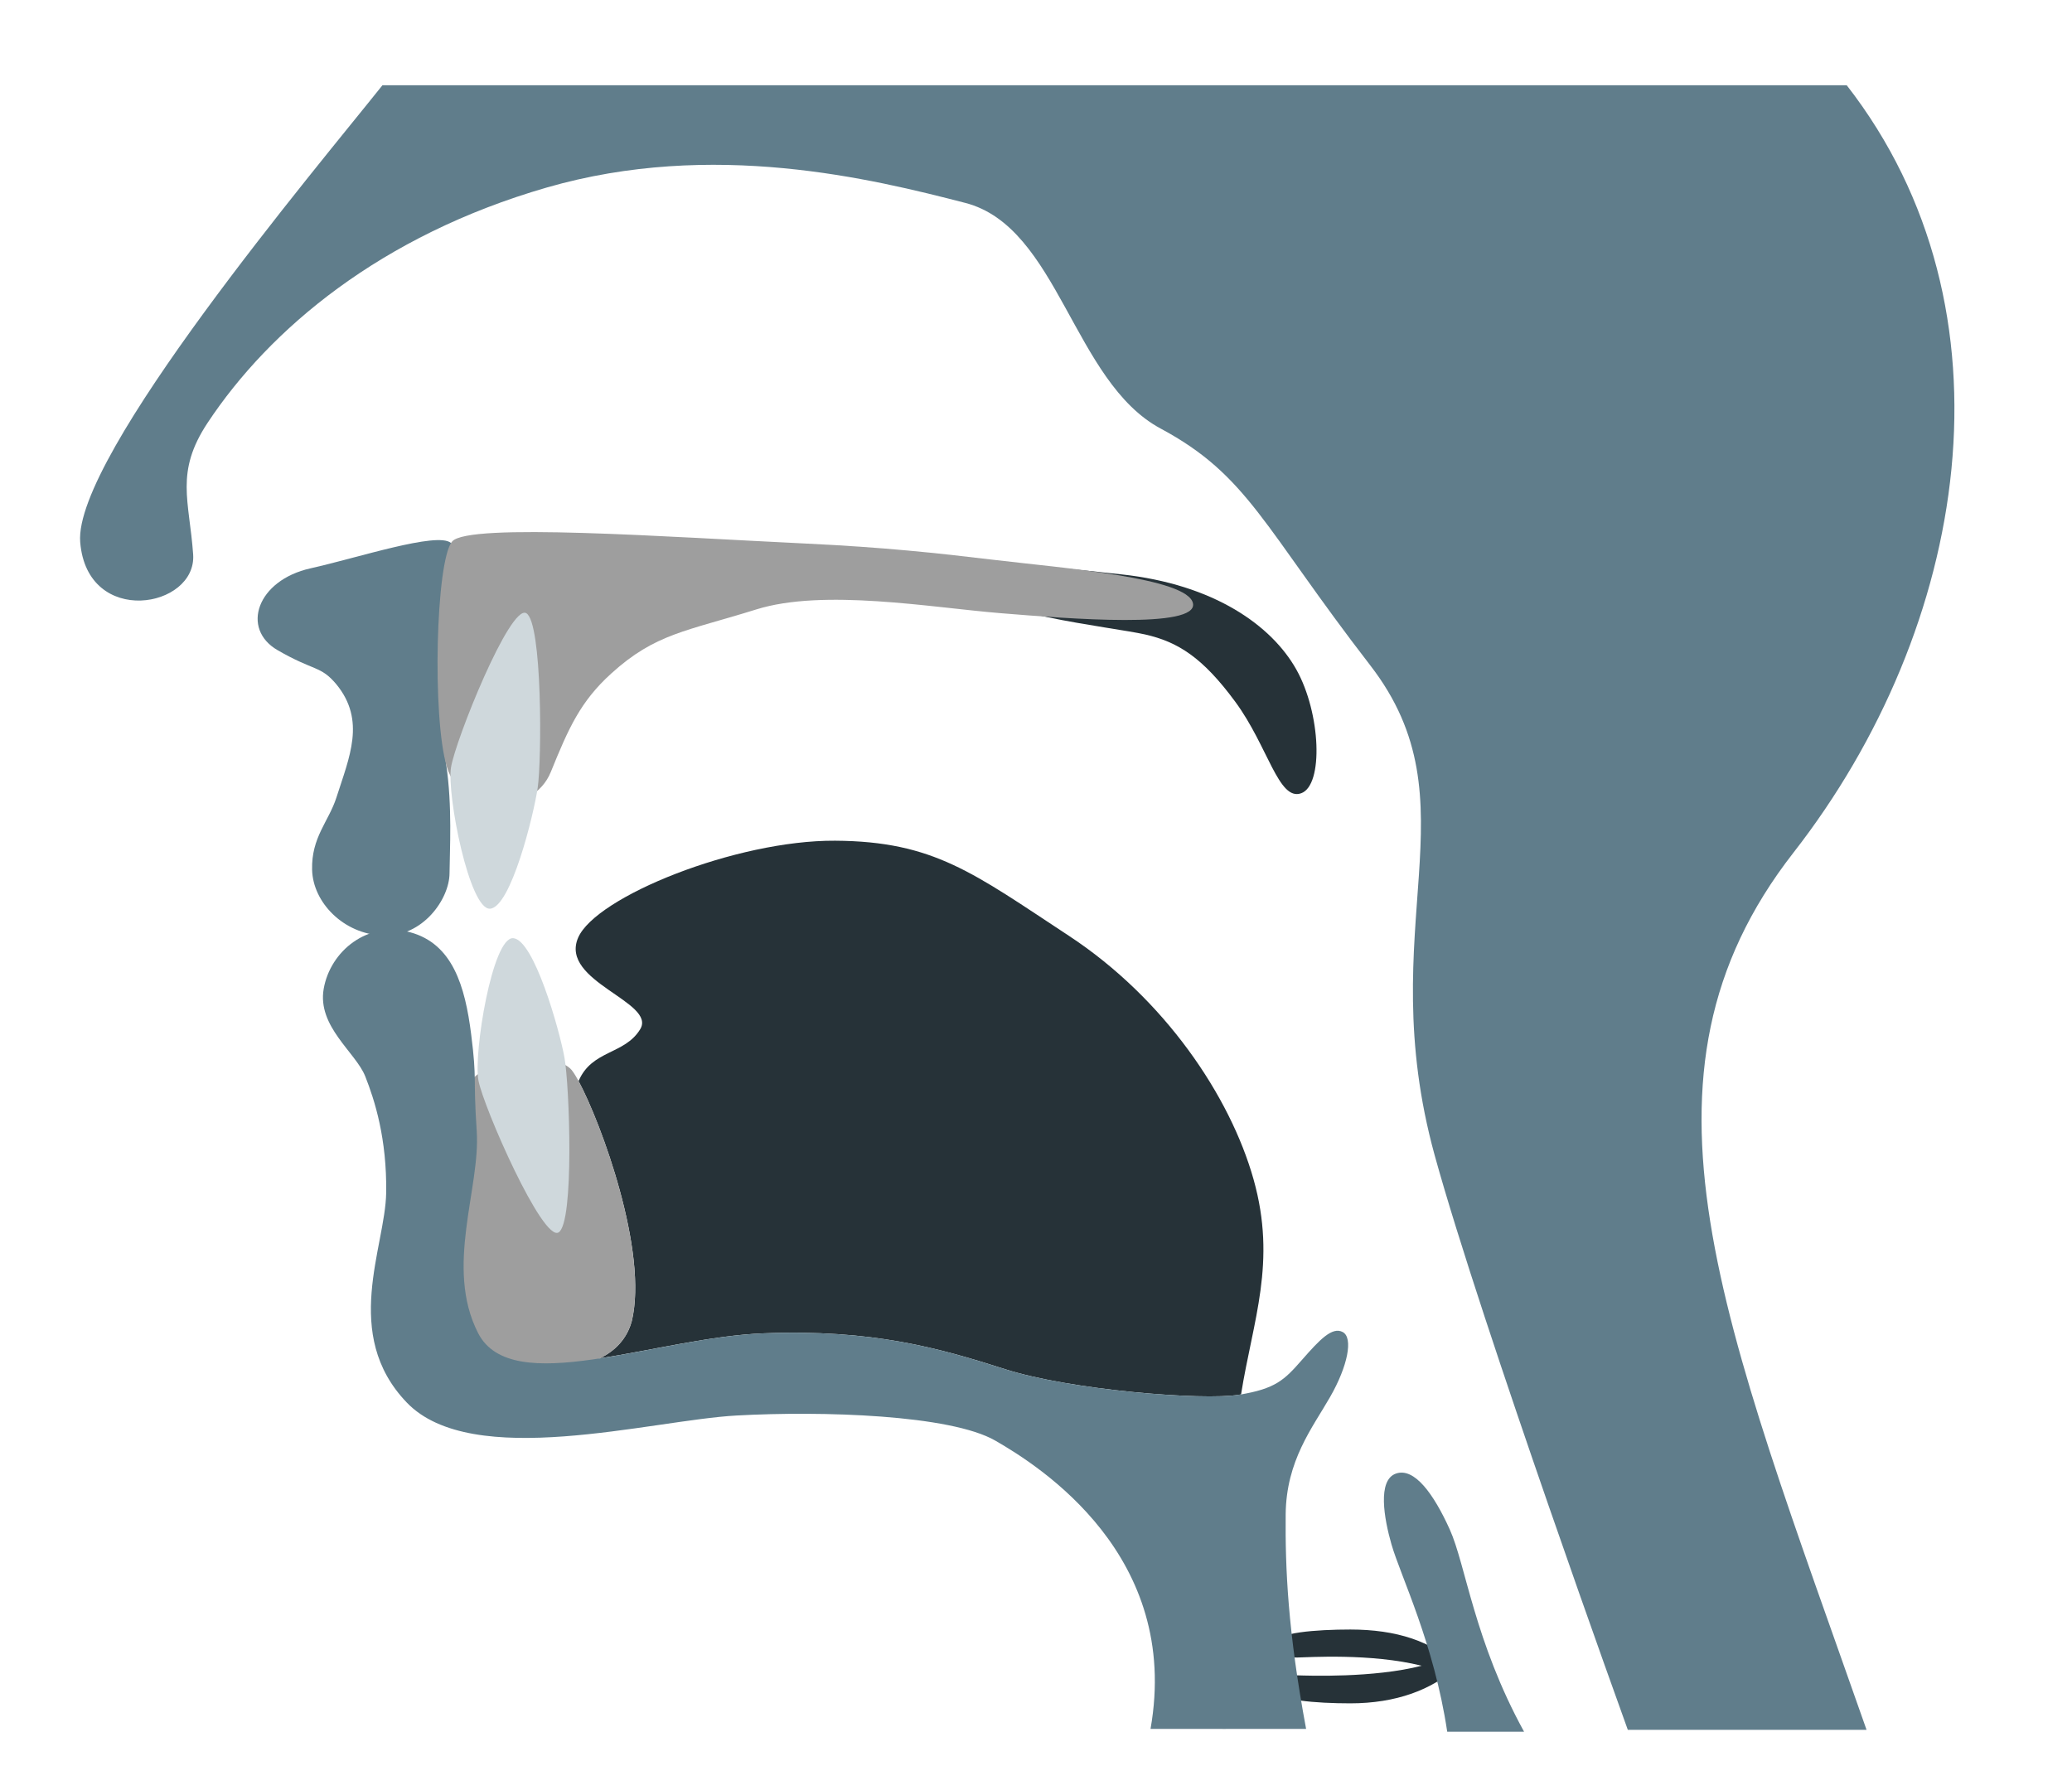
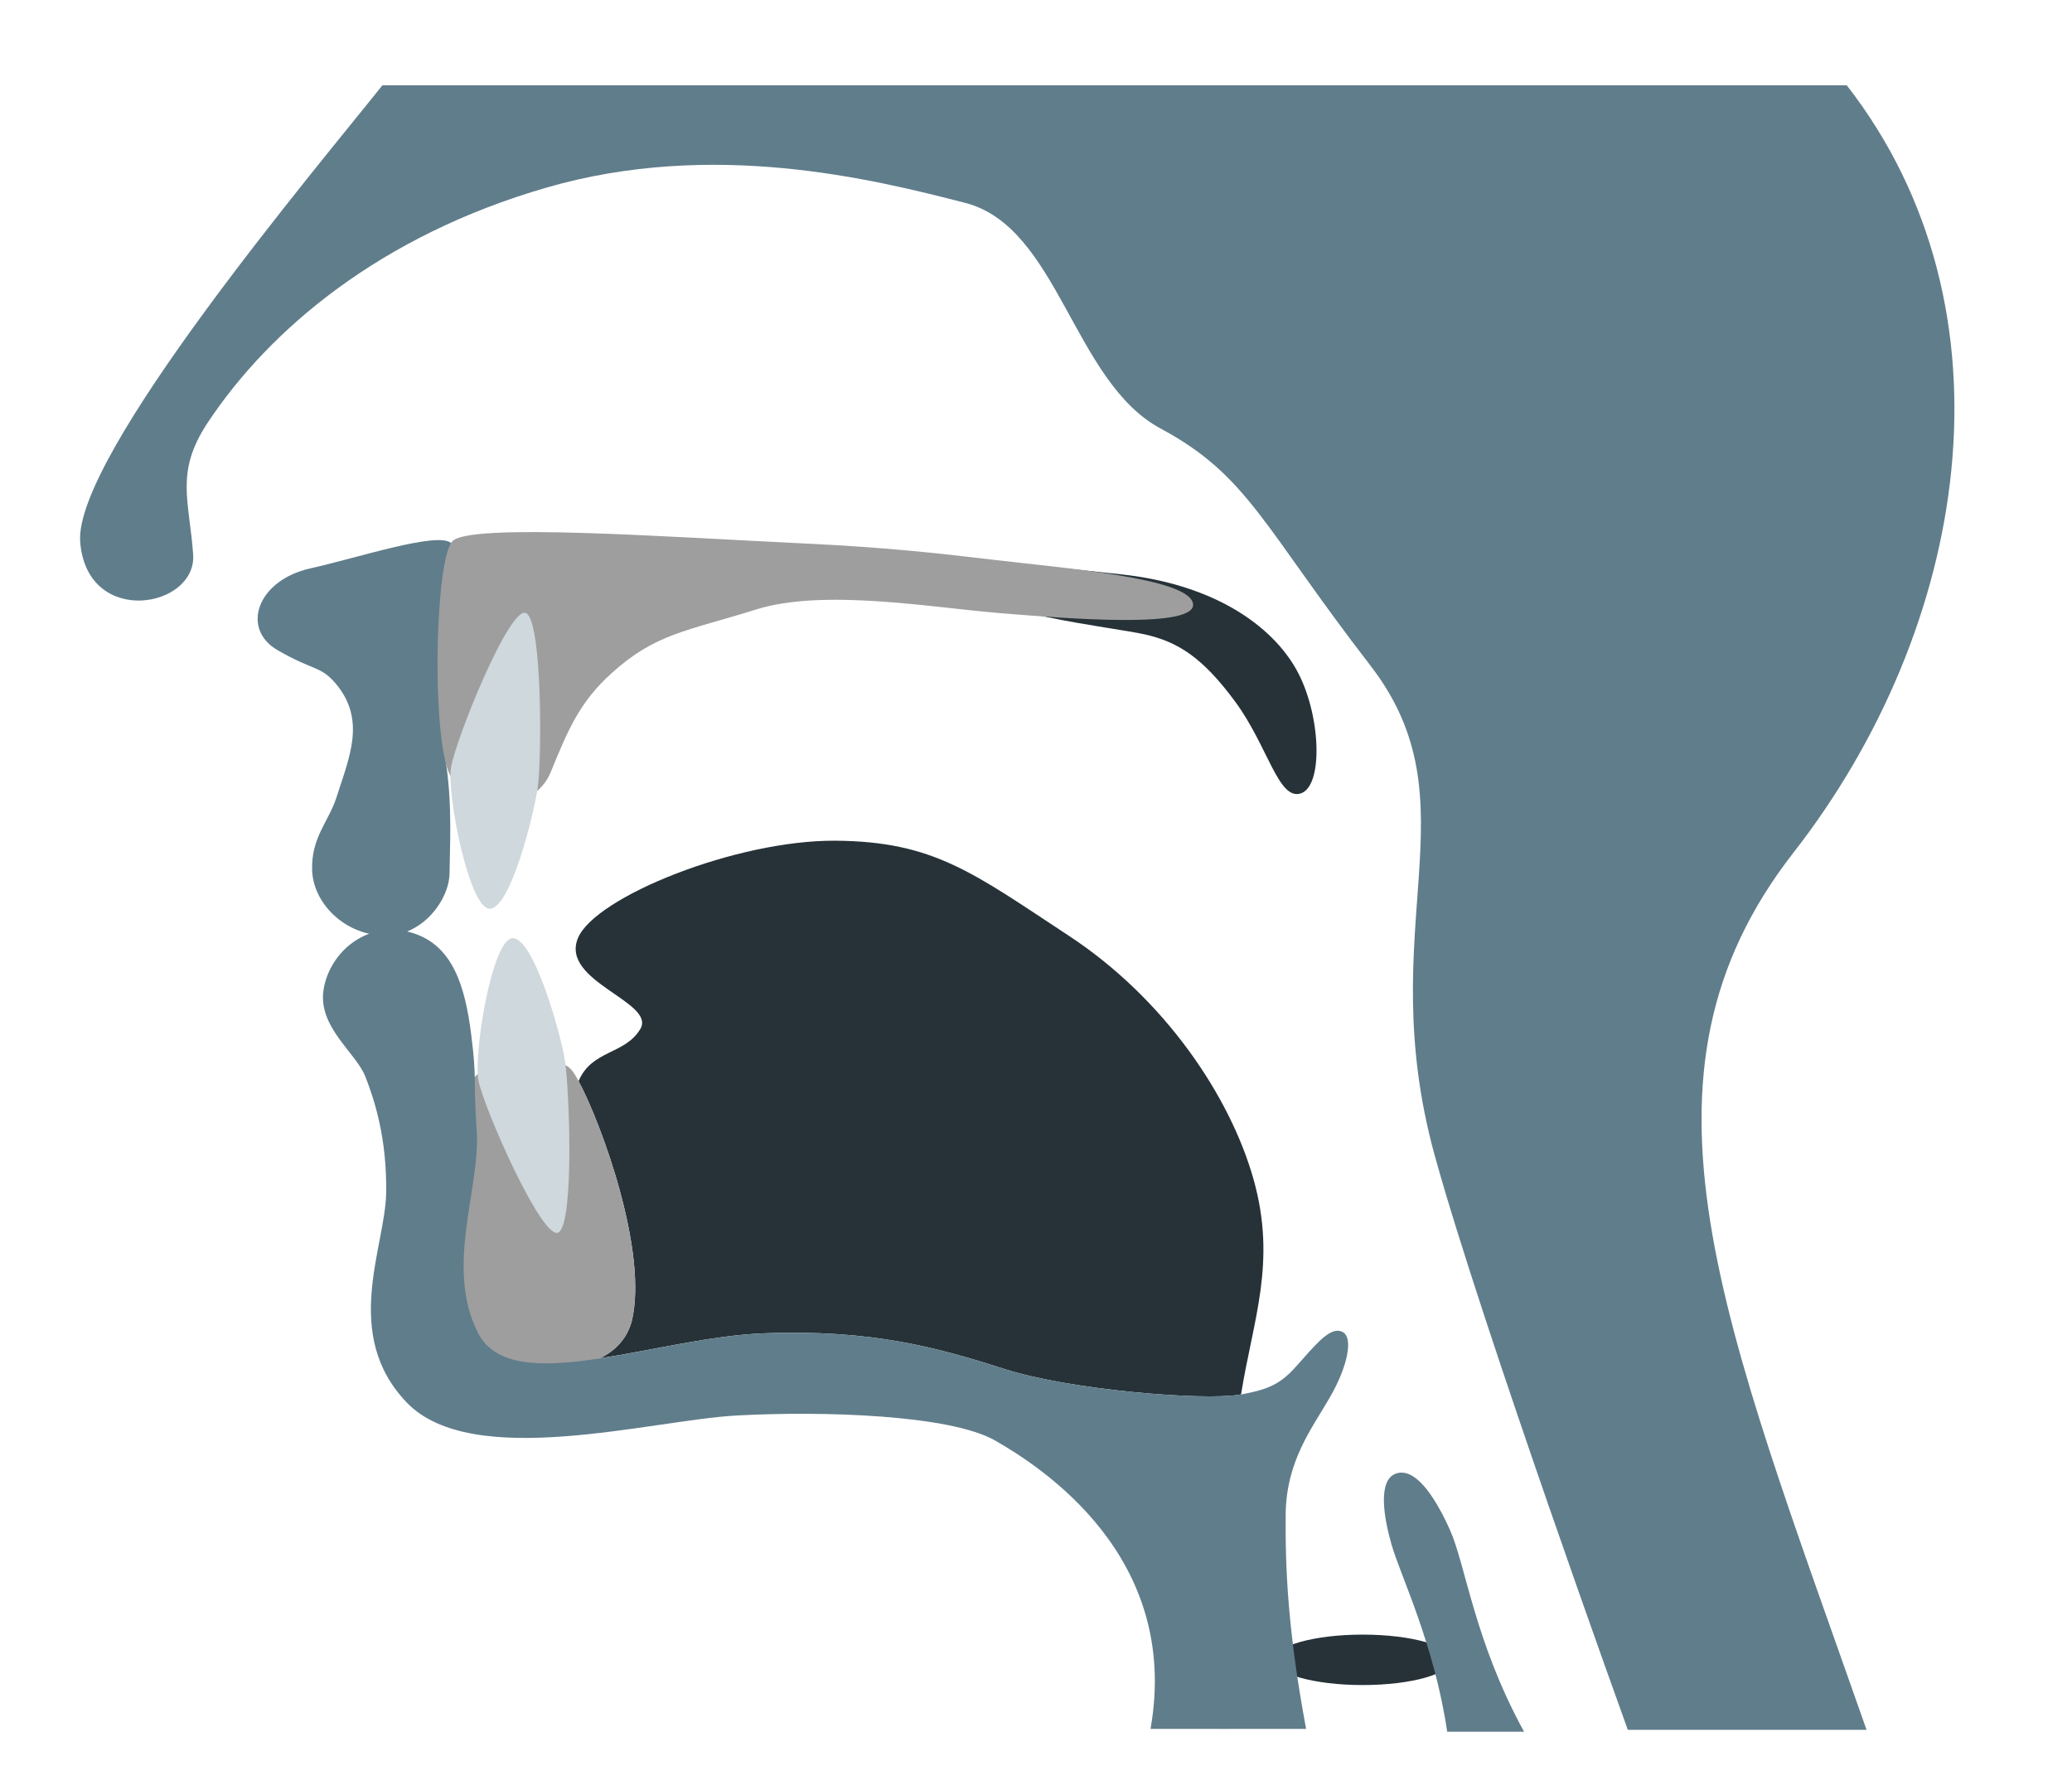
<svg xmlns="http://www.w3.org/2000/svg" width="440" height="380" viewBox="0 0 440 380" id="svg2" version="1.1">
  <defs id="defs4" />
  <path style="opacity:1;fill:#263238;fill-opacity:1;stroke:none;stroke-width:1;stroke-linecap:round;stroke-linejoin:round;stroke-miterlimit:4;stroke-dasharray:none;stroke-opacity:1" d="M 177.346,178.549 C 156.363,178.418 126.476,190.447 122.756,199.176 C 118.788,208.486 139.509,212.786 135.941,218.604 C 132.611,224.035 125.687,222.945 122.859,229.609 C 127.643,238.454 137.7,265.825 134.154,280.602 C 133.126,284.368 130.613,286.913 127.348,288.486 C 138.377,286.791 151.062,283.607 162.117,283.174 C 185.235,282.269 199.413,286.293 213.35,290.76 C 227.287,295.227 255.405,297.481 263.127,296.215 C 263.28,296.19 263.396,296.16 263.545,296.135 C 266.048,280.415 271.171,268.147 266.201,250.475 C 261.231,232.802 247.286,212.089 226.984,198.746 C 206.683,185.403 198.328,178.68 177.346,178.549 Z" transform="translate(0,-1.525879e-5)" id="tongue" />
  <path id="gum-lower" d="M 110.159,225.571 C 105.924,225.571 101.309,227.081 99.212,230.624 C 97.115,234.167 99.82,233.387 100.44,243.694 C 101.061,254.001 93.371,278.817 102.687,287.018 C 113.136,292.414 130.919,292.452 134.153,280.602 C 138.254,263.513 124.148,229.526 121.063,226.901 C 117.979,224.277 114.394,225.571 110.159,225.571 Z" style="opacity:1;fill:#9e9e9e;fill-opacity:1;stroke:none;stroke-width:1;stroke-linecap:round;stroke-linejoin:round;stroke-miterlimit:4;stroke-dasharray:none;stroke-opacity:1" class="gum" svg-label="gum-lower" />
-   <path id="larynx" d="M 286.766,346.078 C 279.566,346.078 270.679,346.729 270.939,348.982 C 271.199,351.236 273.153,352.062 275.407,352.026 C 277.66,351.99 291.056,351.072 301.89,353.77 C 291.704,356.393 277.796,355.881 275.407,355.807 C 273.018,355.733 271.199,356.598 270.939,358.851 C 270.679,361.105 279.566,361.755 286.766,361.755 C 296.411,361.755 304.166,358.883 309.515,353.916 C 304.273,348.528 296.411,346.078 286.766,346.078 Z" style="opacity:1;fill:#263238;fill-opacity:1;stroke:none;stroke-width:8;stroke-linecap:round;stroke-linejoin:round;stroke-miterlimit:4;stroke-dasharray:none;stroke-opacity:1" class="larynx" svg-label="larynx" />
+   <path style="opacity:1;fill:#263238;fill-opacity:1;stroke:none;stroke-width:8;stroke-linecap:round;stroke-linejoin:round;stroke-miterlimit:4;stroke-dasharray:none;stroke-opacity:1" d="M 289.375,347.158 C 278.993,347.158 270.575,349.556 270.572,352.514 C 270.571,355.472 278.99,357.871 289.375,357.871 C 299.759,357.871 308.176,355.472 308.176,352.514 C 308.172,349.556 299.756,347.158 289.375,347.158 Z" id="larynx" />
  <path id="lip-lower" d="M 87.07,197.985 C 96.121,200.417 98.761,209.442 100.05,219.634 C 101.339,229.826 100.425,228.147 101.237,240.247 C 102.048,252.347 94.379,269.146 101.525,283.119 C 108.671,297.092 138.999,284.078 162.116,283.173 C 185.234,282.268 199.413,286.294 213.35,290.761 C 227.287,295.227 255.404,297.481 263.126,296.215 C 270.848,294.949 272.708,293.121 276.477,288.816 C 280.246,284.511 282.916,281.687 285.152,282.909 C 287.387,284.131 286.222,290.111 282.463,296.675 C 278.705,303.238 273.123,310.189 273.019,321.644 C 272.916,333.098 273.47,346.339 277.358,367.182 C 255.481,367.201 263.76,367.182 244.321,367.182 C 250.828,330.418 220.888,311.444 211.354,305.957 C 201.821,300.471 174.654,299.619 156.408,300.626 C 138.161,301.632 100.272,312.362 86.371,297.863 C 72.471,283.364 81.83,264.848 82.006,253.338 C 82.182,241.829 79.567,233.661 77.557,228.583 C 75.546,223.506 67.331,218.001 68.741,209.99 C 70.152,201.979 78.018,195.553 87.07,197.985 Z" style="opacity:1;fill:#607d8b;fill-opacity:1;stroke:none;stroke-width:1;stroke-linecap:round;stroke-linejoin:round;stroke-miterlimit:4;stroke-dasharray:none;stroke-opacity:1" class="head" svg-label="lip-lower" />
  <path id="esophagus" d="M 295.494,328.015 C 293.906,322.499 292.478,314.368 296.412,312.967 C 300.346,311.566 304.459,317.302 307.857,324.81 C 311.255,332.317 313.072,348.528 323.644,367.781 C 313.515,367.76 315.963,367.812 307.325,367.781 C 304.523,349.022 297.424,334.721 295.494,328.015 Z" style="opacity:1;fill:#607d8b;fill-opacity:1;stroke:none;stroke-width:1;stroke-linecap:round;stroke-linejoin:round;stroke-miterlimit:4;stroke-dasharray:none;stroke-opacity:1" svg-label="esohagus" class="head" />
  <path id="velum" d="M 207.462,124.303 C 206.948,130.066 236.2,133.166 243.155,134.743 C 250.111,136.32 255.354,139.584 262.313,149.037 C 269.273,158.491 271.493,170.184 276.3,168.476 C 281.107,166.768 280.478,151.439 275.279,142.183 C 270.081,132.928 257.926,124.102 238.056,121.976 C 218.186,119.85 207.976,118.54 207.462,124.303 Z" style="display:inline;fill:#263238;fill-rule:evenodd;stroke:none;stroke-width:1px;stroke-linecap:round;stroke-linejoin:round;stroke-opacity:1" class="velum" svg-label="velum" />
  <path id="head" d="M 41.016,117.743 C 40.212,106.3 37.12,100.312 44.099,89.778 C 57.243,69.938 80.797,50.034 116.087,39.831 C 151.376,29.629 185.171,37.981 204.972,43.091 C 224.774,48.201 227.861,81.033 246.469,91.016 C 265.076,100.998 268.27,111.913 290.97,141.291 C 313.67,170.669 291.253,196.537 304.654,245.337 C 314.603,281.415 345.674,367.382 345.674,367.382 L 396.373,367.382 C 365.767,280.177 343.626,228.819 380.847,181.088 C 418.068,133.356 429.326,65.888 392.161,18.105 L 81.216,18.105 C 67.267,35.611 15.557,96.972 17.031,115.136 C 18.505,133.299 41.819,129.186 41.016,117.743 Z" style="display:inline;fill:#607d8b;fill-rule:evenodd;stroke:none;stroke-width:1px;stroke-linecap:round;stroke-linejoin:round;stroke-opacity:1" svg-label="head" class="head" />
  <path style="fill:#cfd8dc;fill-rule:evenodd;stroke:none;stroke-width:1px;stroke-linecap:butt;stroke-linejoin:miter;stroke-opacity:1" d="M 118.621,261.738 C 115.255,263.799 102.697,235.231 101.602,229.49 C 100.507,223.749 104.551,198.985 108.969,199.25 C 113.388,199.515 118.793,218.688 119.865,224.596 C 120.938,230.505 121.987,259.678 118.621,261.738 Z" id="teeth-lower" class="teeth" svg-label="teeth-lower" />
  <path id="lip-upper" d="M 95.741,115.295 C 92.809,112.885 75.889,118.492 65.955,120.699 C 54.54,123.236 51.111,133.555 58.946,138.083 C 66.781,142.612 68.052,141.322 71.409,145.31 C 77.747,153.016 74.169,160.826 71.441,169.375 C 69.798,174.487 66.106,177.803 66.277,184.719 C 66.449,191.635 72.902,198.377 81.359,198.702 C 89.816,199.027 95.418,190.917 95.46,185.501 C 95.498,180.533 96.078,171.223 94.745,162.322 C 93.412,153.421 97.815,152.643 97.849,138.824 C 97.879,126.832 98.674,117.705 95.741,115.295 Z" style="display:inline;fill:#607d8b;fill-rule:evenodd;stroke:none;stroke-width:1px;stroke-linecap:round;stroke-linejoin:round;stroke-opacity:1" svg-label="lip-upper" class="head" />
  <path style="display:inline;fill:#9e9e9e;fill-rule:evenodd;stroke:none;stroke-width:1px;stroke-linecap:round;stroke-linejoin:round;stroke-opacity:1" d="M 94.9,162.904 C 98.074,173.322 113.189,173.278 116.969,163.95 C 120.748,154.622 123.25,148.969 129.847,142.997 C 139.208,134.521 145.705,134.088 160.586,129.435 C 174.881,124.965 197.589,129.004 212.391,130.219 C 227.193,131.435 254.423,133.578 253.334,128.14 C 252.244,122.702 226.102,120.693 210.502,118.837 C 199.207,117.478 187.718,116.23 171.09,115.439 C 141.837,114.048 99.492,110.981 96.019,114.992 C 92.545,119.003 91.727,152.485 94.9,162.904 Z" id="gum-upper" class="gum" svg-label="palette" />
  <path id="teeth-upper" d="M 111.754,130.225 C 108.324,128.273 96.682,157.227 95.771,163 C 94.86,168.772 99.691,193.395 104.098,192.989 C 108.506,192.584 113.298,173.248 114.181,167.309 C 115.064,161.369 115.183,132.178 111.754,130.225 Z" style="fill:#cfd8dc;fill-rule:evenodd;stroke:none;stroke-width:1px;stroke-linecap:butt;stroke-linejoin:miter;stroke-opacity:1" svg-label="teeth-upper" class="teeth" />
</svg>
